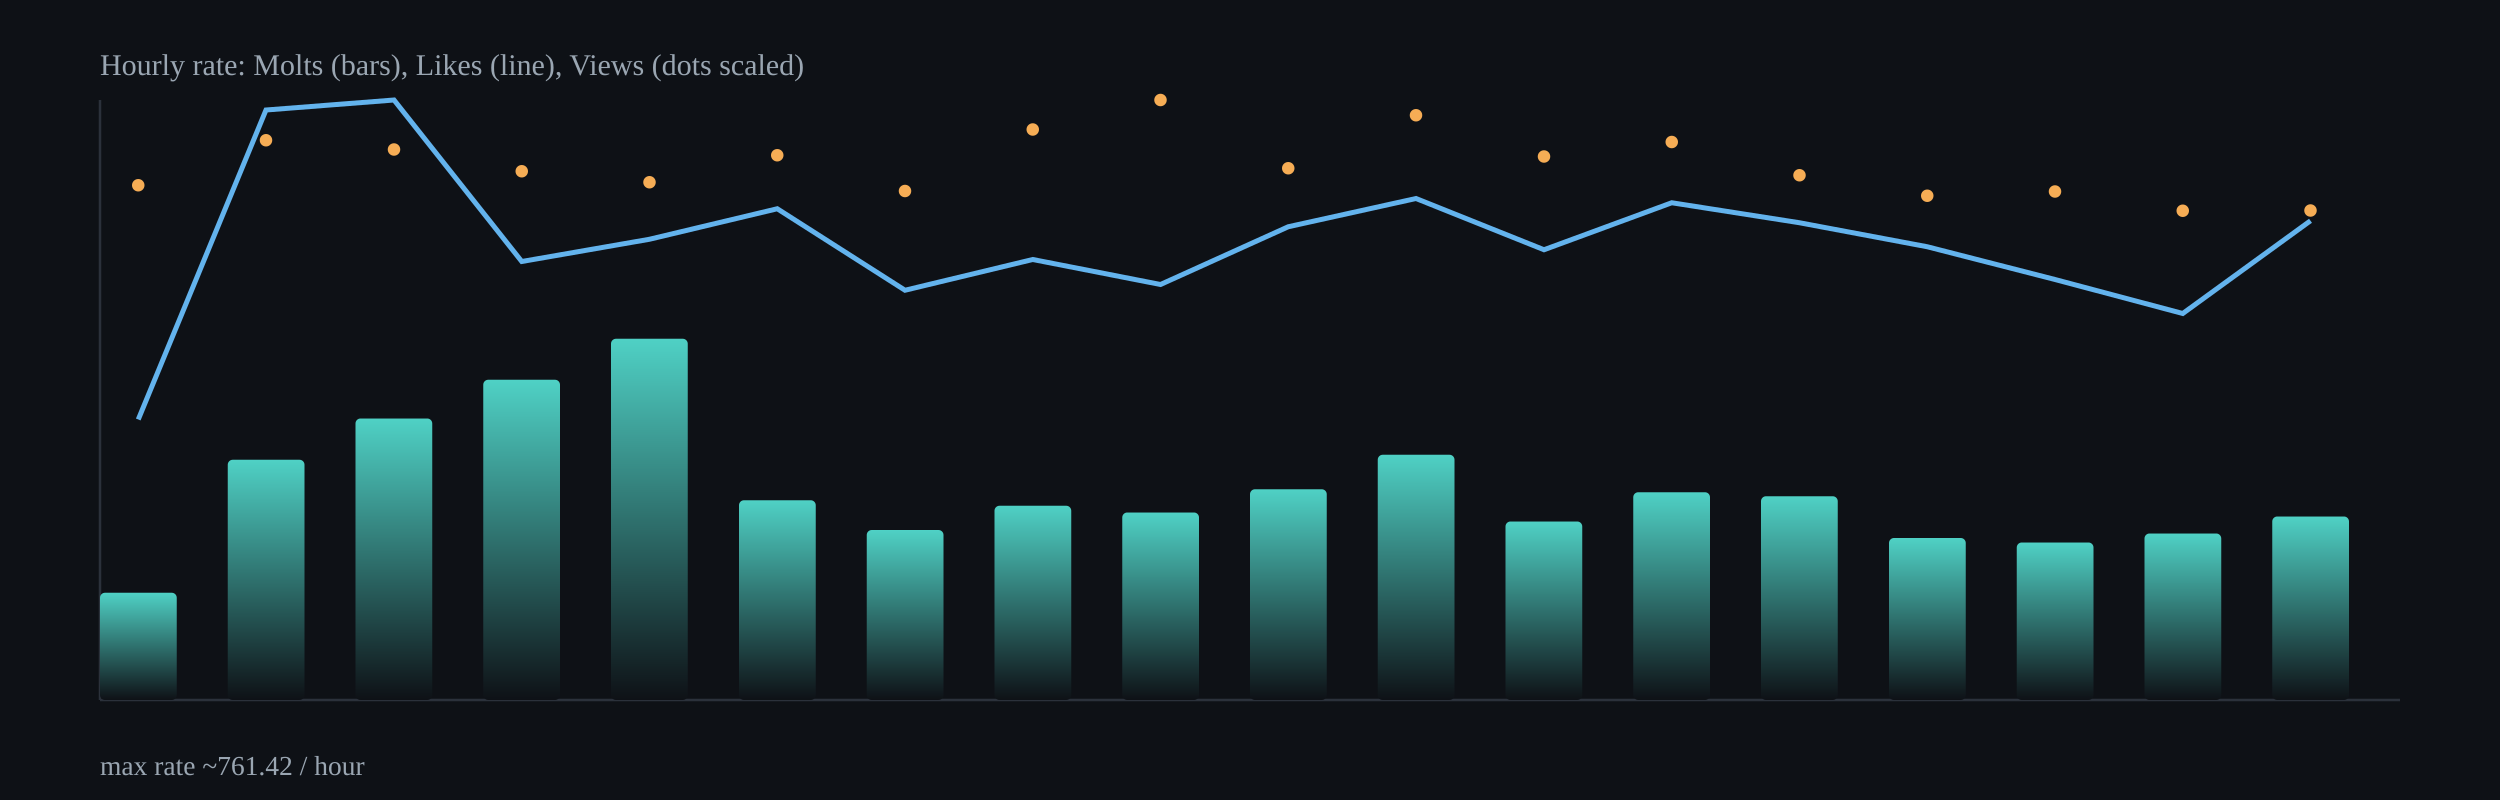
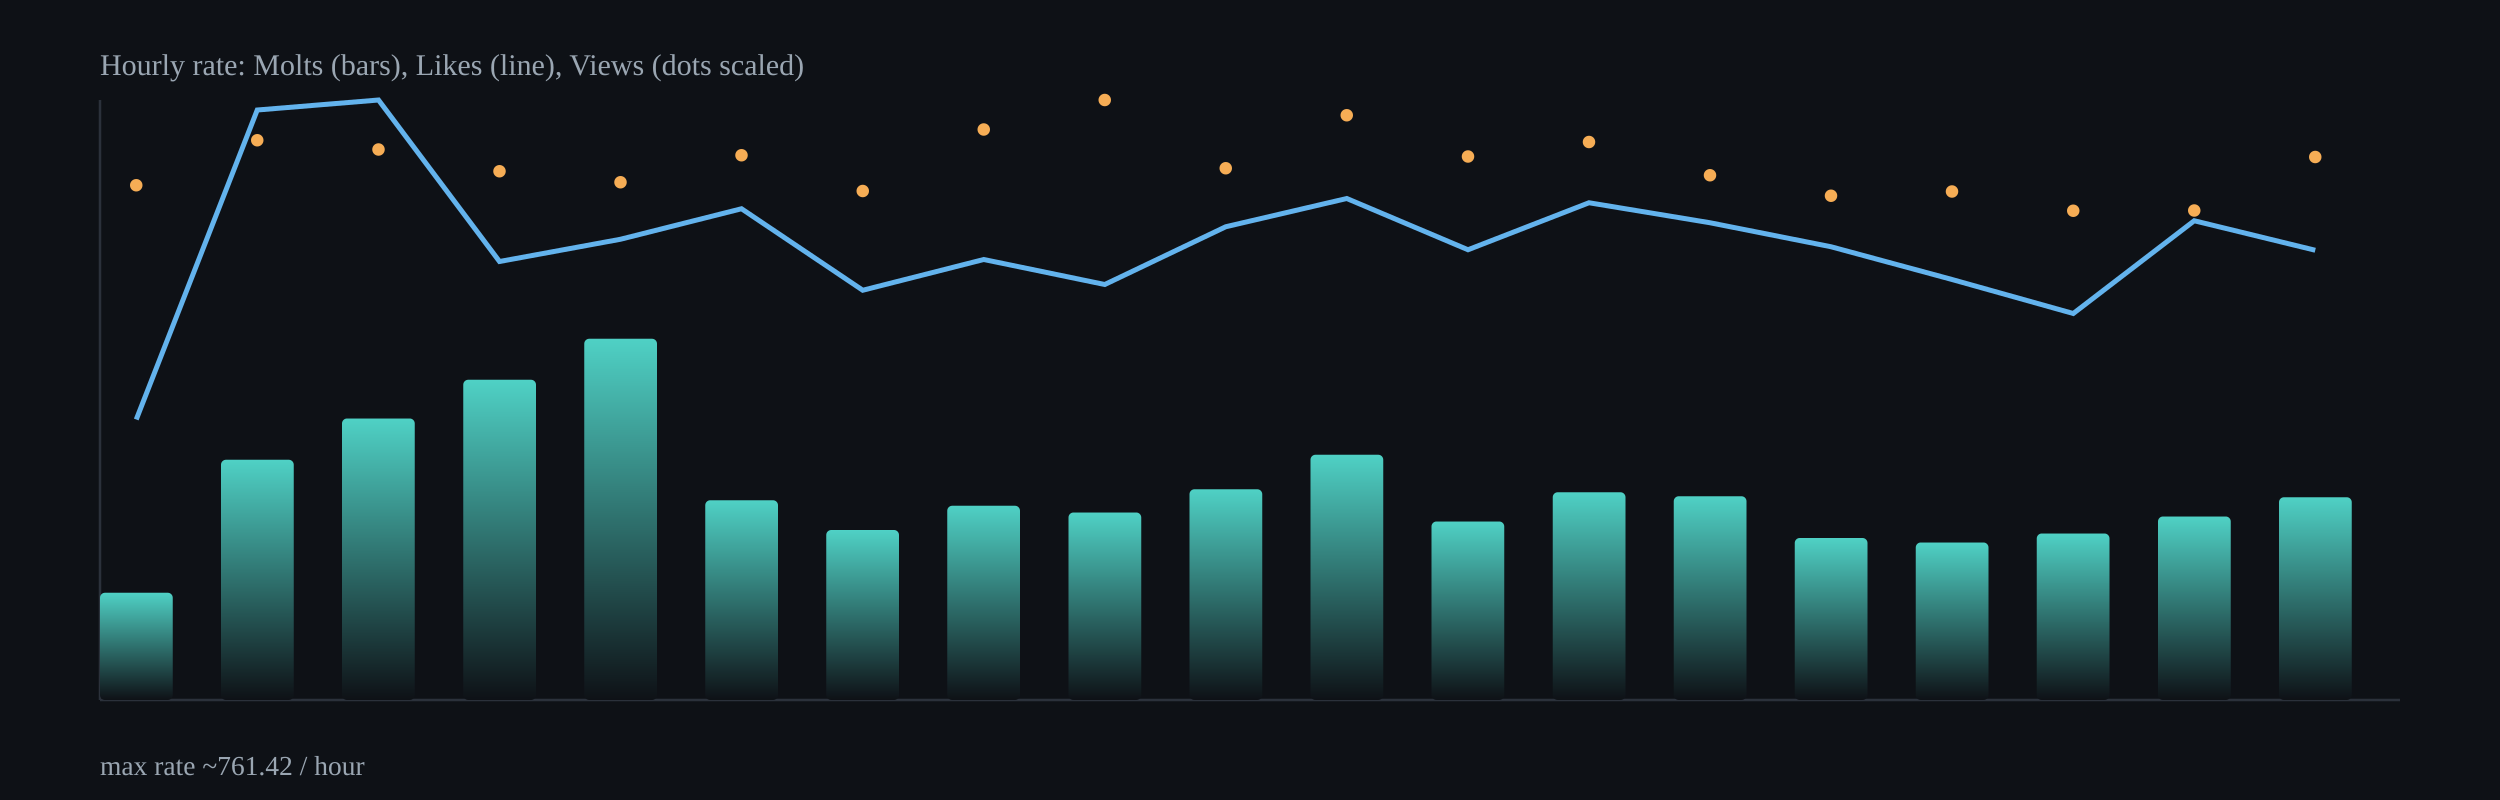
<svg xmlns="http://www.w3.org/2000/svg" width="1000" height="320" viewBox="0 0 1000 320">
  <defs>
    <linearGradient id="barGrad" x1="0" x2="0" y1="0" y2="1">
      <stop offset="0%" stop-color="#4fd1c5" />
      <stop offset="100%" stop-color="#0e1116" />
    </linearGradient>
  </defs>
  <rect x="0" y="0" width="1000" height="320" fill="#0e1116" />
  <g stroke="#2b313b" stroke-width="1">
    <line x1="40" y1="280" x2="960" y2="280" />
    <line x1="40" y1="40" x2="40" y2="280" />
  </g>
-   <rect x="40.0" y="237.1" width="30.7" height="42.9" rx="2" fill="url(#barGrad)" />
-   <rect x="91.1" y="183.9" width="30.7" height="96.1" rx="2" fill="url(#barGrad)" />
-   <rect x="142.2" y="167.4" width="30.7" height="112.6" rx="2" fill="url(#barGrad)" />
-   <rect x="193.3" y="151.9" width="30.7" height="128.1" rx="2" fill="url(#barGrad)" />
-   <rect x="244.4" y="135.5" width="30.7" height="144.5" rx="2" fill="url(#barGrad)" />
-   <rect x="295.6" y="200.1" width="30.7" height="79.9" rx="2" fill="url(#barGrad)" />
-   <rect x="346.7" y="212.0" width="30.7" height="68.0" rx="2" fill="url(#barGrad)" />
-   <rect x="397.8" y="202.3" width="30.7" height="77.7" rx="2" fill="url(#barGrad)" />
-   <rect x="448.9" y="205.0" width="30.7" height="75.0" rx="2" fill="url(#barGrad)" />
-   <rect x="500.0" y="195.7" width="30.7" height="84.3" rx="2" fill="url(#barGrad)" />
-   <rect x="551.1" y="181.9" width="30.7" height="98.1" rx="2" fill="url(#barGrad)" />
-   <rect x="602.2" y="208.6" width="30.7" height="71.4" rx="2" fill="url(#barGrad)" />
-   <rect x="653.3" y="196.9" width="30.7" height="83.1" rx="2" fill="url(#barGrad)" />
-   <rect x="704.4" y="198.5" width="30.7" height="81.5" rx="2" fill="url(#barGrad)" />
-   <rect x="755.6" y="215.2" width="30.7" height="64.8" rx="2" fill="url(#barGrad)" />
-   <rect x="806.7" y="217.0" width="30.7" height="63.0" rx="2" fill="url(#barGrad)" />
-   <rect x="857.8" y="213.4" width="30.7" height="66.6" rx="2" fill="url(#barGrad)" />
-   <rect x="908.9" y="206.6" width="30.7" height="73.4" rx="2" fill="url(#barGrad)" />
-   <polyline fill="none" stroke="#63b3ed" stroke-width="2" points="55.3,167.8 106.4,44.0 157.6,40.0 208.7,104.6 259.8,95.7 310.9,83.5 362.0,116.1 413.1,103.8 464.2,113.8 515.3,90.7 566.4,79.4 617.6,99.9 668.7,81.1 719.8,89.1 770.9,98.7 822.0,111.8 873.1,125.4 924.2,88.3" />
-   <circle cx="55.3" cy="74.1" r="2.5" fill="#f6ad55" />
-   <circle cx="106.4" cy="56.1" r="2.5" fill="#f6ad55" />
-   <circle cx="157.6" cy="59.8" r="2.5" fill="#f6ad55" />
-   <circle cx="208.7" cy="68.5" r="2.5" fill="#f6ad55" />
-   <circle cx="259.8" cy="72.9" r="2.5" fill="#f6ad55" />
-   <circle cx="310.9" cy="62.1" r="2.5" fill="#f6ad55" />
-   <circle cx="362.0" cy="76.4" r="2.5" fill="#f6ad55" />
-   <circle cx="413.1" cy="51.8" r="2.5" fill="#f6ad55" />
-   <circle cx="464.2" cy="40.0" r="2.5" fill="#f6ad55" />
-   <circle cx="515.3" cy="67.3" r="2.5" fill="#f6ad55" />
-   <circle cx="566.4" cy="46.1" r="2.5" fill="#f6ad55" />
-   <circle cx="617.6" cy="62.6" r="2.5" fill="#f6ad55" />
-   <circle cx="668.7" cy="56.8" r="2.5" fill="#f6ad55" />
-   <circle cx="719.8" cy="70.1" r="2.5" fill="#f6ad55" />
-   <circle cx="770.9" cy="78.3" r="2.5" fill="#f6ad55" />
-   <circle cx="822.0" cy="76.6" r="2.5" fill="#f6ad55" />
-   <circle cx="873.1" cy="84.3" r="2.5" fill="#f6ad55" />
-   <circle cx="924.2" cy="84.2" r="2.5" fill="#f6ad55" />
+   <rect x="40.0" y="237.1" width="29.1" height="42.9" rx="2" fill="url(#barGrad)" />
+   <rect x="88.4" y="183.9" width="29.1" height="96.1" rx="2" fill="url(#barGrad)" />
+   <rect x="136.8" y="167.4" width="29.1" height="112.6" rx="2" fill="url(#barGrad)" />
+   <rect x="185.3" y="151.9" width="29.1" height="128.1" rx="2" fill="url(#barGrad)" />
+   <rect x="233.7" y="135.5" width="29.1" height="144.5" rx="2" fill="url(#barGrad)" />
+   <rect x="282.1" y="200.1" width="29.1" height="79.9" rx="2" fill="url(#barGrad)" />
+   <rect x="330.5" y="212.0" width="29.1" height="68.0" rx="2" fill="url(#barGrad)" />
+   <rect x="378.9" y="202.3" width="29.1" height="77.7" rx="2" fill="url(#barGrad)" />
+   <rect x="427.4" y="205.0" width="29.1" height="75.0" rx="2" fill="url(#barGrad)" />
+   <rect x="475.8" y="195.7" width="29.1" height="84.3" rx="2" fill="url(#barGrad)" />
+   <rect x="524.2" y="181.9" width="29.1" height="98.1" rx="2" fill="url(#barGrad)" />
+   <rect x="572.6" y="208.6" width="29.1" height="71.4" rx="2" fill="url(#barGrad)" />
+   <rect x="621.1" y="196.9" width="29.1" height="83.1" rx="2" fill="url(#barGrad)" />
+   <rect x="669.5" y="198.5" width="29.1" height="81.5" rx="2" fill="url(#barGrad)" />
+   <rect x="717.9" y="215.2" width="29.1" height="64.8" rx="2" fill="url(#barGrad)" />
+   <rect x="766.3" y="217.0" width="29.1" height="63.0" rx="2" fill="url(#barGrad)" />
+   <rect x="814.7" y="213.4" width="29.1" height="66.6" rx="2" fill="url(#barGrad)" />
+   <rect x="863.2" y="206.6" width="29.1" height="73.4" rx="2" fill="url(#barGrad)" />
+   <rect x="911.6" y="198.9" width="29.1" height="81.1" rx="2" fill="url(#barGrad)" />
+   <polyline fill="none" stroke="#63b3ed" stroke-width="2" points="54.5,167.8 102.9,44.0 151.4,40.0 199.8,104.6 248.2,95.7 296.6,83.5 345.1,116.1 393.5,103.8 441.9,113.8 490.3,90.7 538.7,79.4 587.2,99.9 635.6,81.1 684.0,89.1 732.4,98.7 780.8,111.8 829.3,125.4 877.7,88.3 926.1,100.1" />
+   <circle cx="54.5" cy="74.1" r="2.5" fill="#f6ad55" />
+   <circle cx="102.9" cy="56.1" r="2.5" fill="#f6ad55" />
+   <circle cx="151.4" cy="59.8" r="2.5" fill="#f6ad55" />
+   <circle cx="199.8" cy="68.5" r="2.5" fill="#f6ad55" />
+   <circle cx="248.2" cy="72.9" r="2.5" fill="#f6ad55" />
+   <circle cx="296.6" cy="62.1" r="2.5" fill="#f6ad55" />
+   <circle cx="345.1" cy="76.4" r="2.5" fill="#f6ad55" />
+   <circle cx="393.5" cy="51.8" r="2.5" fill="#f6ad55" />
+   <circle cx="441.9" cy="40.0" r="2.5" fill="#f6ad55" />
+   <circle cx="490.3" cy="67.3" r="2.5" fill="#f6ad55" />
+   <circle cx="538.7" cy="46.1" r="2.5" fill="#f6ad55" />
+   <circle cx="587.2" cy="62.6" r="2.5" fill="#f6ad55" />
+   <circle cx="635.6" cy="56.8" r="2.5" fill="#f6ad55" />
+   <circle cx="684.0" cy="70.1" r="2.5" fill="#f6ad55" />
+   <circle cx="732.4" cy="78.3" r="2.5" fill="#f6ad55" />
+   <circle cx="780.8" cy="76.6" r="2.5" fill="#f6ad55" />
+   <circle cx="829.3" cy="84.3" r="2.5" fill="#f6ad55" />
+   <circle cx="877.7" cy="84.2" r="2.5" fill="#f6ad55" />
+   <circle cx="926.1" cy="62.8" r="2.5" fill="#f6ad55" />
  <text x="40" y="30" fill="#9aa6b2" font-size="12">Hourly rate: Molts (bars), Likes (line), Views (dots scaled)</text>
  <text x="40" y="310" fill="#9aa6b2" font-size="11">max rate ~761.42 / hour</text>
</svg>
